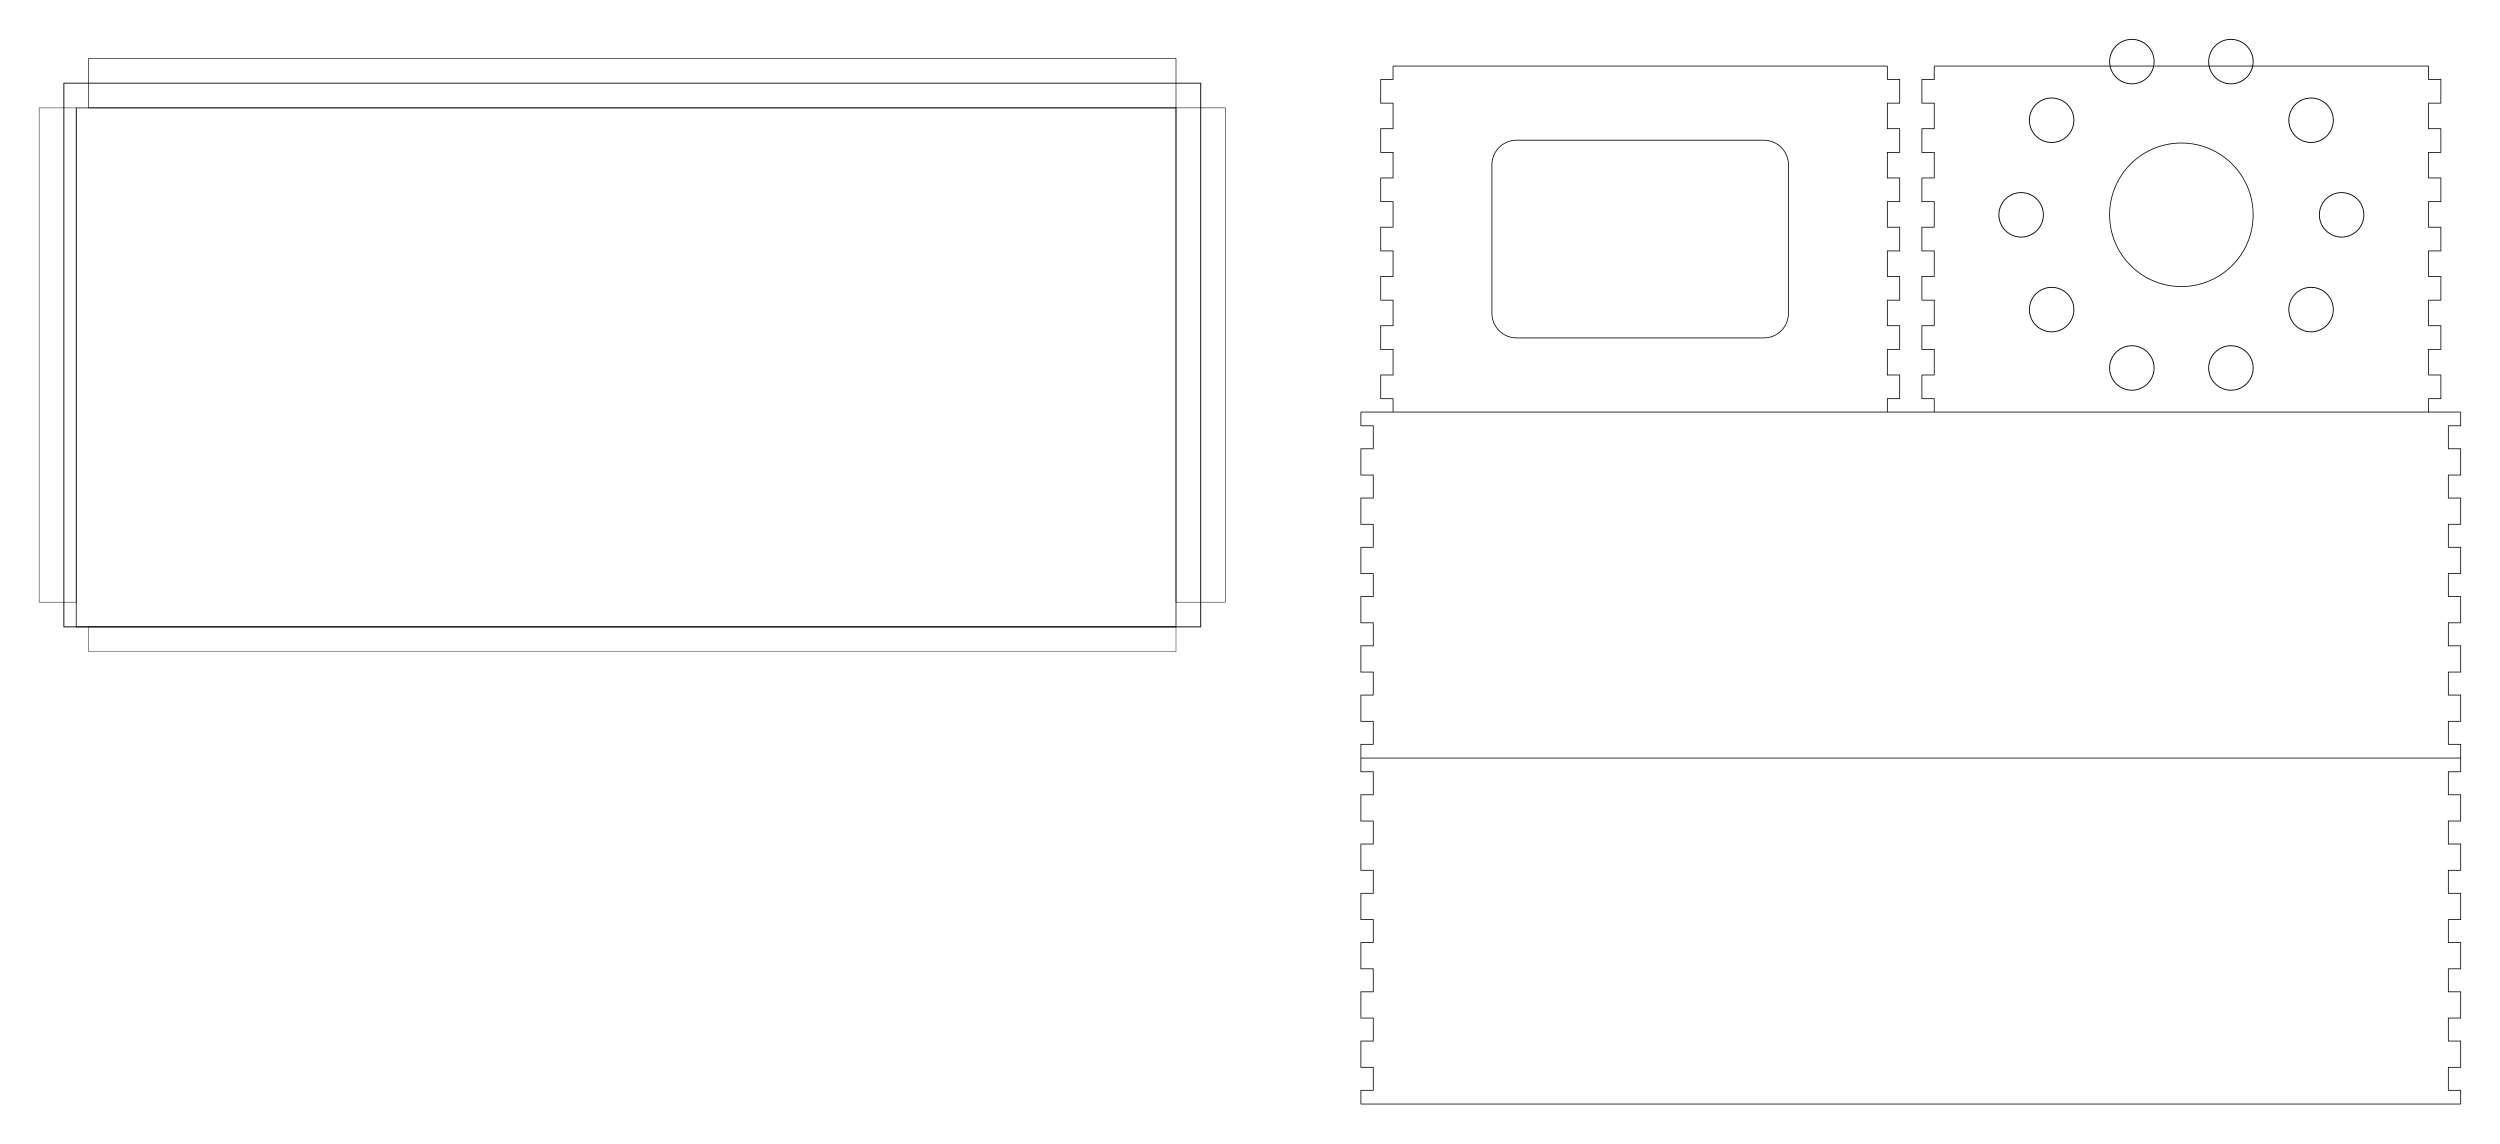
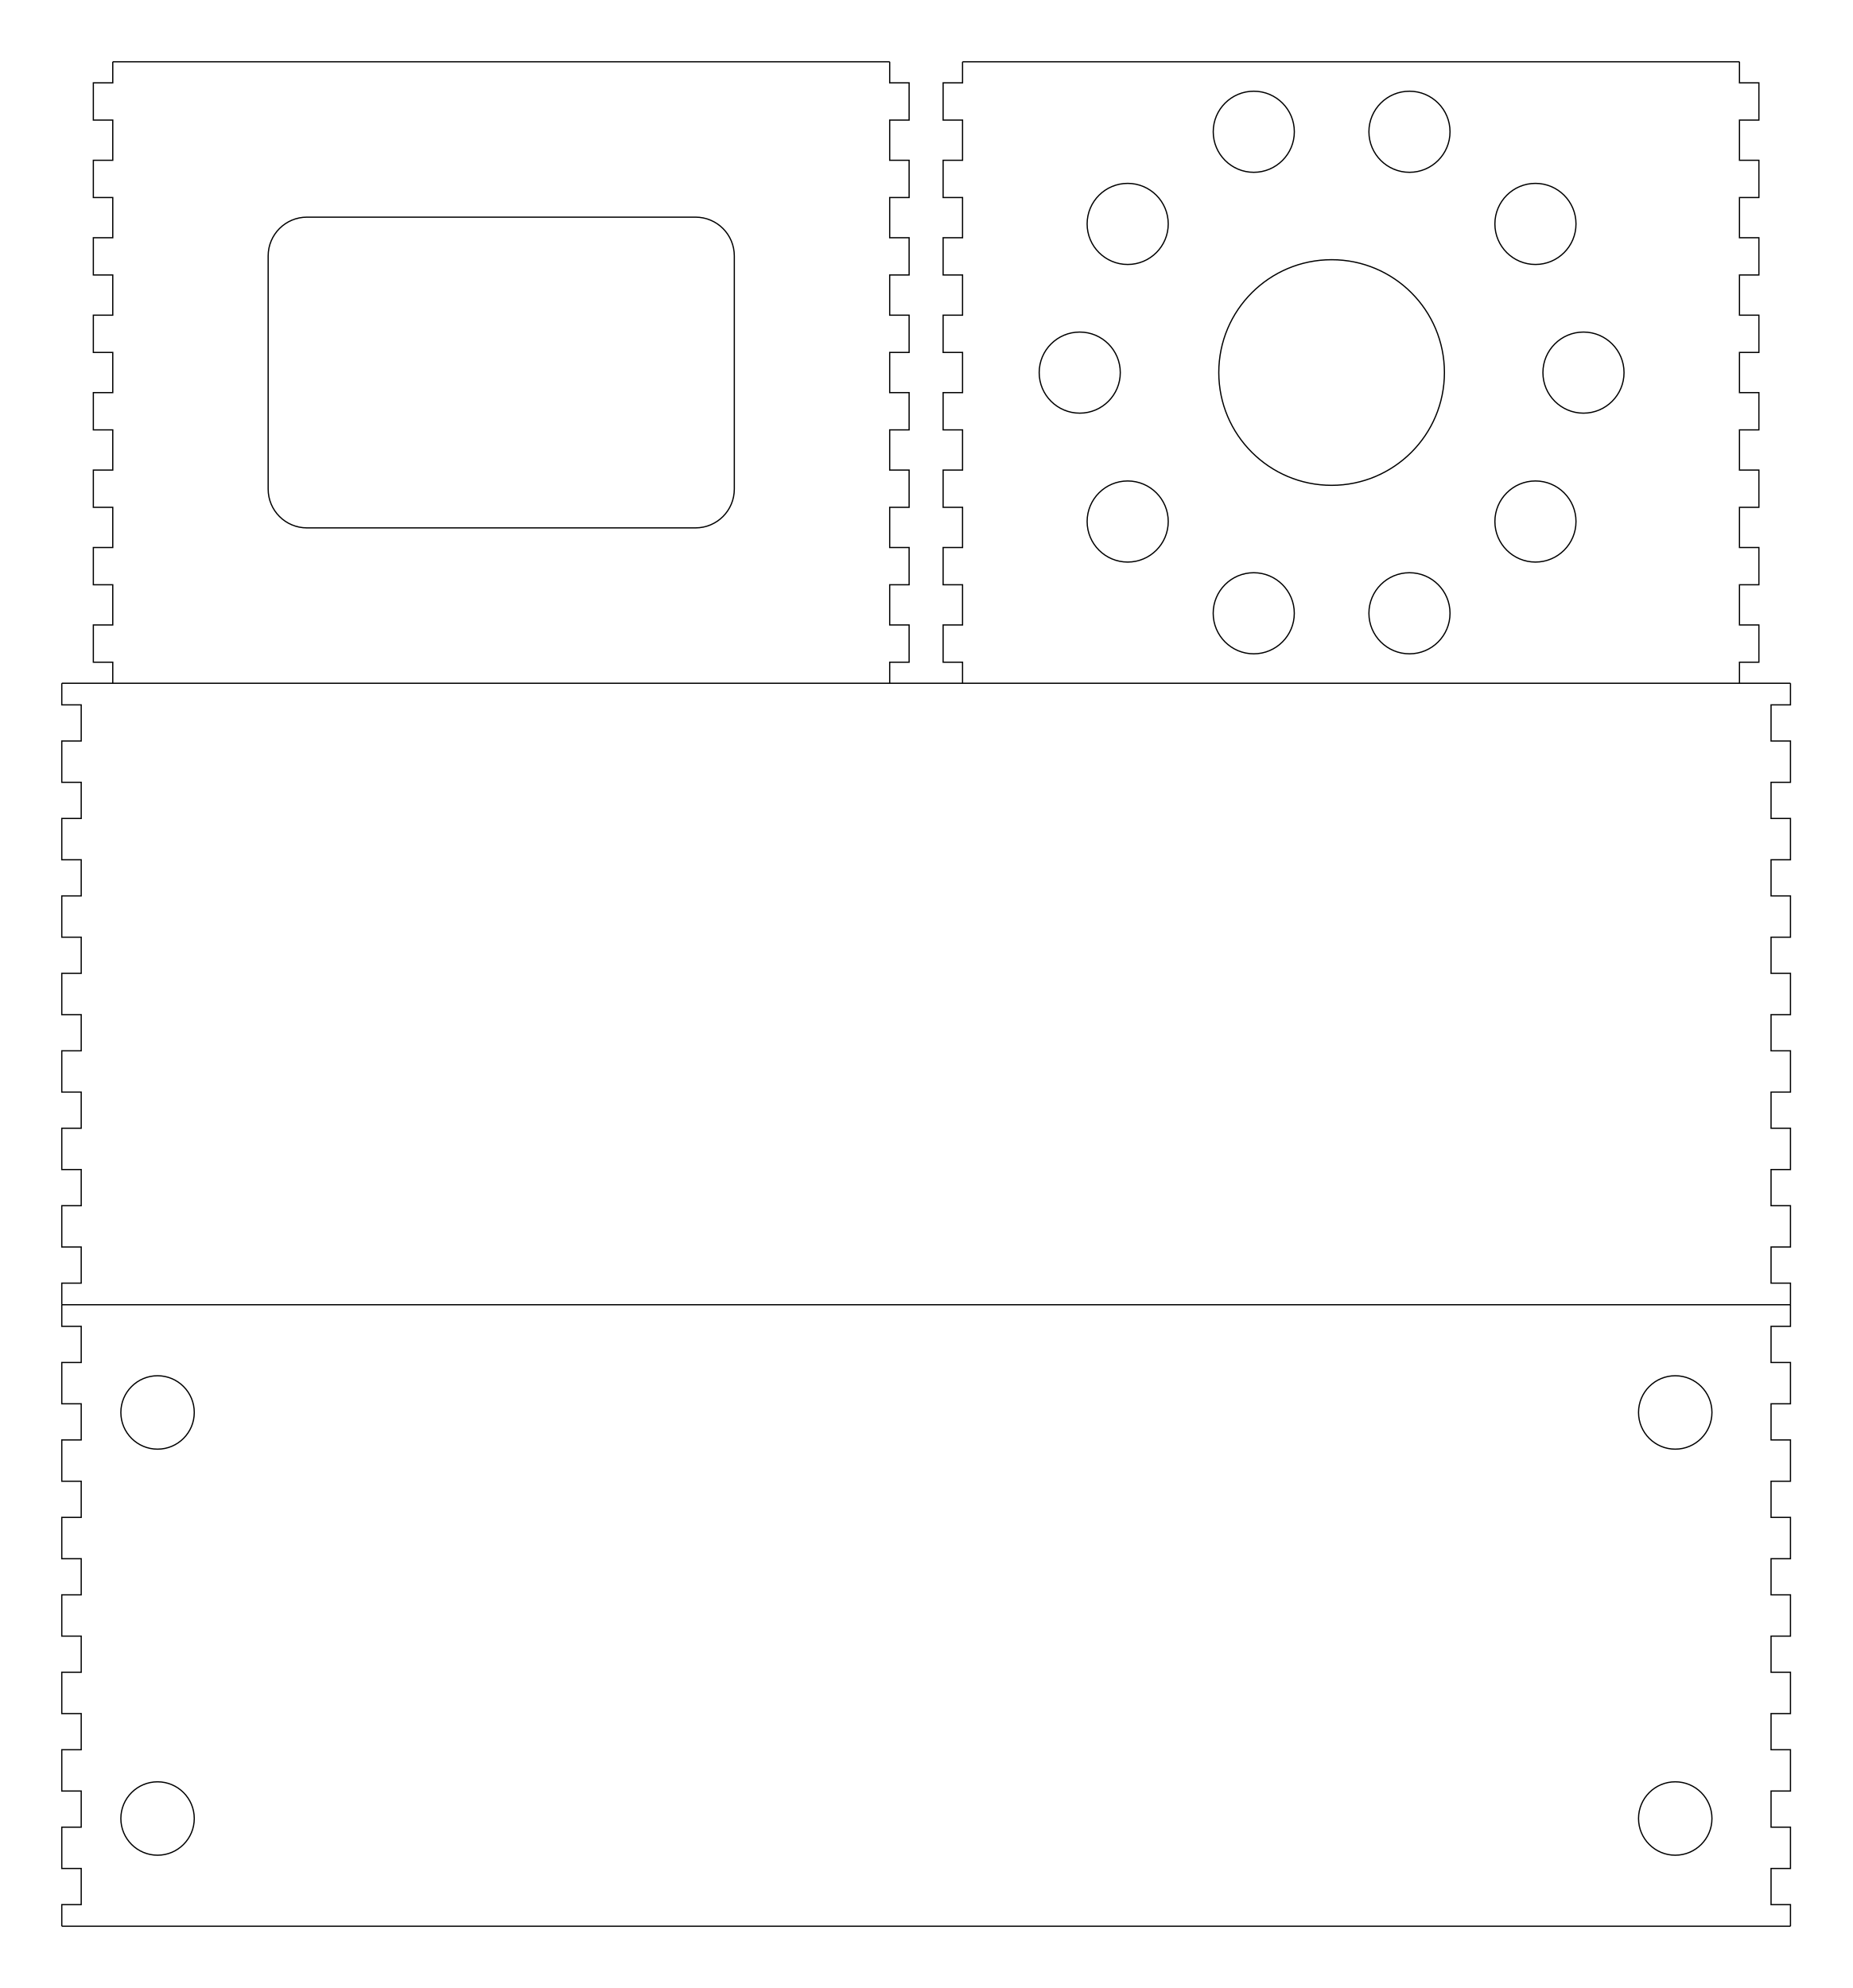
- <svg xmlns="http://www.w3.org/2000/svg" width="642.346mm" height="293.774mm" viewBox="0 0 642.346 293.774" version="1.1" id="svg8395">
+ <svg xmlns="http://www.w3.org/2000/svg" width="302.78mm" height="325mm" viewBox="0 0 302.78 325" version="1.1" id="svg8395">
  <defs id="defs8389" />
-   <g transform="translate(363.5415,19.79511)" id="layer1">
-     <path style="fill:none;fill-opacity:0;fill-rule:evenodd;stroke:#000000;stroke-width:0.234;stroke-linecap:round;stroke-linejoin:round;stroke-miterlimit:4;stroke-dasharray:none;stroke-dashoffset:1.739" d="M -347.133,1.574 H -55.033 V 141.274 H -347.133 Z" id="rect8940" />
-     <path style="fill:none;fill-opacity:0;fill-rule:evenodd;stroke:#000000;stroke-width:0.159;stroke-linecap:round;stroke-linejoin:round;stroke-miterlimit:4;stroke-dasharray:none;stroke-dashoffset:1.739" d="M -340.783,-4.776 H -61.383 V 7.924 H -340.783 Z" id="rect8942" />
-     <path style="fill:none;fill-opacity:0;fill-rule:evenodd;stroke:#000000;stroke-width:0.113;stroke-linecap:round;stroke-linejoin:round;stroke-miterlimit:4;stroke-dasharray:none;stroke-dashoffset:1.739" d="m -340.783,141.274 h 279.4 v 6.35 H -340.783 Z" id="rect8942-4" />
-     <path style="fill:none;fill-opacity:0;fill-rule:evenodd;stroke:#000000;stroke-width:0.134;stroke-linecap:round;stroke-linejoin:round;stroke-miterlimit:4;stroke-dasharray:none;stroke-dashoffset:1.739" d="m -61.383,7.924 h 12.7 V 134.924 h -12.7 z" id="rect8959" />
-     <path style="fill:none;fill-opacity:0;fill-rule:evenodd;stroke:#000000;stroke-width:0.116;stroke-linecap:round;stroke-linejoin:round;stroke-miterlimit:4;stroke-dasharray:none;stroke-dashoffset:1.739" d="m -353.483,7.924 h 9.525 V 134.924 h -9.525 z" id="rect8959-3" />
-     <path style="fill:none;fill-opacity:0;fill-rule:evenodd;stroke:#000000;stroke-width:0.188;stroke-linecap:round;stroke-linejoin:round;stroke-miterlimit:4;stroke-dasharray:none;stroke-dashoffset:1.739" d="M -343.958,7.924 H -61.383 V 141.274 H -343.958 Z" id="rect8976" />
-     <path id="path8993" style="fill:none;stroke:#000000;stroke-width:0.2;stroke-miterlimit:4;stroke-dasharray:none" d="m -13.875,174.979 v -3.526 h 3.175 v -5.91 h -3.175 v -6.746 h 3.175 v -5.91 h -3.175 v -6.746 h 3.175 v -5.91 h -3.175 v -6.746 h 3.175 v -5.91 h -3.175 v -6.746 h 3.175 v -5.91 h -3.175 v -6.746 h 3.175 v -5.91 h -3.175 v -6.746 h 3.175 v -5.91 h -3.175 V 86.079 M 268.705,174.979 h -5.979 v 0 h -6.09 v 0 h -5.934 v 0 h -6.09 v 0 h -5.934 v 0 h -6.09 v 0 h -5.934 v 0 h -6.09 v 0 h -5.934 v 0 h -6.09 v 0 h -5.934 v 0 h -6.09 v 0 h -5.934 v 0 h -6.09 v 0 h -5.934 v 0 h -6.09 v 0 h -5.934 v 0 h -6.09 v 0 h -5.934 v 0 h -6.09 v 0 h -5.934 v 0 h -6.09 v 0 h -5.934 v 0 h -6.09 v 0 h -5.934 v 0 h -6.09 v 0 h -5.934 v 0 h -6.09 v 0 h -5.934 v 0 h -6.09 v 0 h -5.934 v 0 h -6.09 v 0 h -5.934 v 0 h -6.09 v 0 h -5.934 v 0 H 52.225 v 0 h -5.934 v 0 h -6.09 v 0 h -5.934 v 0 h -6.09 v 0 h -5.934 v 0 h -6.09 v 0 h -5.934 v 0 H 4.128 v 0 h -5.934 v 0 h -6.09 v 0 H -13.875 M 268.705,86.079 v 3.526 h -3.175 v 5.91 h 3.175 v 6.746 h -3.175 v 5.91 h 3.175 v 6.746 h -3.175 v 5.91 h 3.175 v 6.746 h -3.175 v 5.91 h 3.175 v 6.746 h -3.175 v 5.91 h 3.175 v 6.746 h -3.175 v 5.91 h 3.175 v 6.746 h -3.175 v 5.91 h 3.175 v 3.526 M -13.875,86.079 h 5.979 v 0 h 6.09 v 0 h 5.934 v 0 h 6.09 v 0 h 5.934 v 0 h 6.09 v 0 h 5.934 v 0 h 6.09 v 0 h 5.934 v 0 h 6.09 v 0 h 5.934 v 0 h 6.09 v 0 h 5.934 v 0 h 6.09 v 0 h 5.934 v 0 h 6.09 v 0 h 5.934 v 0 h 6.09 v 0 h 5.934 v 0 h 6.09 v 0 h 5.934 v 0 h 6.09 v 0 h 5.934 v 0 h 6.09 v 0 h 5.934 v 0 h 6.09 v 0 h 5.934 v 0 h 6.09 v 0 h 5.934 v 0 h 6.09 v 0 h 5.934 v 0 h 6.09 v 0 h 5.934 v 0 h 6.09 v 0 h 5.934 v 0 h 6.09 v 0 h 5.934 v 0 h 6.09 v 0 h 5.934 v 0 h 6.09 v 0 h 5.934 v 0 h 6.09 v 0 h 5.934 v 0 h 6.09 v 0 h 5.934 v 0 h 6.09 v 0 h 5.979" />
-     <path id="path9055" style="fill:none;stroke:#000000;stroke-width:0.2;stroke-miterlimit:4;stroke-dasharray:none" d="m 268.705,174.979 v 3.526 h -3.175 v 5.91 h 3.175 v 6.746 h -3.175 v 5.91 h 3.175 v 6.746 h -3.175 v 5.91 h 3.175 v 6.746 h -3.175 v 5.91 h 3.175 v 6.746 h -3.175 v 5.91 h 3.175 v 6.746 h -3.175 v 5.91 h 3.175 v 6.746 h -3.175 v 5.91 h 3.175 v 3.526 m 0,0 h -5.979 v 0 h -6.09 v 0 h -5.934 v 0 h -6.09 v 0 h -5.934 v 0 h -6.09 v 0 h -5.934 v 0 h -6.09 v 0 h -5.934 v 0 h -6.09 v 0 h -5.934 v 0 h -6.09 v 0 h -5.934 v 0 h -6.09 v 0 h -5.934 v 0 h -6.09 v 0 h -5.934 v 0 h -6.09 v 0 h -5.934 v 0 h -6.09 v 0 h -5.934 v 0 h -6.09 v 0 h -5.934 v 0 h -6.09 v 0 h -5.934 v 0 h -6.09 v 0 h -5.934 v 0 h -6.09 v 0 h -5.934 v 0 h -6.09 v 0 h -5.934 v 0 h -6.09 v 0 h -5.934 v 0 h -6.09 v 0 h -5.934 v 0 H 52.225 v 0 h -5.934 v 0 h -6.09 v 0 h -5.934 v 0 h -6.09 v 0 h -5.934 v 0 h -6.09 v 0 h -5.934 v 0 H 4.128 v 0 h -5.934 v 0 h -6.09 v 0 h -5.979 m 0,0 v -3.526 h 3.175 v -5.91 h -3.175 v -6.746 h 3.175 v -5.91 h -3.175 v -6.746 h 3.175 v -5.91 h -3.175 v -6.746 h 3.175 v -5.91 h -3.175 v -6.746 h 3.175 v -5.91 h -3.175 v -6.746 h 3.175 v -5.91 h -3.175 v -6.746 h 3.175 v -5.91 h -3.175 v -3.526" />
-     <path id="path9001" style="fill:none;stroke:#000000;stroke-width:0.2;stroke-miterlimit:4;stroke-dasharray:none" d="m 133.44,86.079 v -3.436 h -3.175 v -6.09 h 3.175 v -6.566 h -3.175 v -6.09 h 3.175 v -6.566 h -3.175 V 51.24 h 3.175 v -6.566 h -3.175 v -6.09 h 3.175 v -6.566 h -3.175 v -6.09 h 3.175 v -6.566 h -3.175 v -6.09 h 3.175 V 6.705 h -3.175 V 0.615 h 3.175 V -2.821 m 0,0 h 3.448 v 0 h 6.09 v 0 h 6.578 v 0 h 6.09 v 0 h 6.578 v 0 h 6.09 v 0 h 6.578 v 0 h 6.09 v 0 h 6.578 v 0 h 6.09 v 0 h 6.578 v 0 h 6.09 v 0 h 6.578 v 0 h 6.09 v 0 h 6.578 v 0 h 6.09 v 0 h 6.578 v 0 h 6.09 v 0 h 6.578 v 0 h 6.09 v 0 h 3.448 m 0,0 v 3.436 h 3.175 V 6.705 h -3.175 v 6.566 h 3.175 v 6.09 h -3.175 v 6.566 h 3.175 v 6.09 h -3.175 v 6.566 h 3.175 v 6.09 h -3.175 v 6.566 h 3.175 v 6.09 h -3.175 v 6.566 h 3.175 v 6.09 h -3.175 v 6.566 h 3.175 v 6.09 h -3.175 v 3.436" />
-     <path id="path9017" style="fill:none;stroke:#000000;stroke-width:0.2;stroke-miterlimit:4;stroke-dasharray:none" d="m 121.39,-2.821 v 3.436 h 3.175 V 6.705 h -3.175 v 6.566 h 3.175 v 6.09 h -3.175 v 6.566 h 3.175 v 6.09 h -3.175 v 6.566 h 3.175 v 6.09 h -3.175 v 6.566 h 3.175 v 6.09 h -3.175 v 6.566 h 3.175 v 6.09 h -3.175 v 6.566 h 3.175 v 6.09 h -3.175 v 3.436 m -127,0 V 82.643 H -8.785 V 76.553 H -5.61 V 69.986 H -8.785 V 63.896 H -5.61 V 57.33 H -8.785 V 51.24 H -5.61 V 44.674 H -8.785 V 38.584 H -5.61 V 32.018 H -8.785 V 25.928 H -5.61 V 19.362 H -8.785 V 13.272 H -5.61 V 6.705 H -8.785 V 0.615 H -5.61 V -2.821 m 0,0 h 3.448 v 0 h 6.09 v 0 h 6.578 v 0 h 6.09 v 0 h 6.578 v 0 h 6.09 v 0 h 6.578 v 0 h 6.09 v 0 h 6.578 v 0 h 6.09 v 0 h 6.578 v 0 h 6.09 v 0 h 6.578 v 0 h 6.09 v 0 h 6.578 v 0 h 6.09 v 0 h 6.578 v 0 h 6.09 v 0 h 6.578 v 0 h 6.09 v 0 h 3.448" />
-     <path style="fill:#0000ff;fill-opacity:0;fill-rule:evenodd;stroke:#000000;stroke-width:0.2;stroke-linecap:round;stroke-linejoin:round;stroke-miterlimit:4;stroke-dasharray:none;stroke-dashoffset:1.739" d="m 26.14,16.229 h 63.5 c 3.518,0 6.35,2.832 6.35,6.35 v 38.1 c 0,3.518 -2.832,6.35 -6.35,6.35 H 26.14 c -3.518,0 -6.35,-2.832 -6.35,-6.35 V 22.579 c 0,-3.518 2.832,-6.35 6.35,-6.35 z" id="rect9084" />
-     <path id="path2987" d="m 189.933,-3.966 a 5.715,5.715 0 0 1 -5.715,5.715 5.715,5.715 0 0 1 -5.715,-5.715 5.715,5.715 0 0 1 5.715,-5.715 5.715,5.715 0 0 1 5.715,5.715 z" style="fill:none;stroke:#000000;stroke-width:0.229;stroke-linecap:round;stroke-miterlimit:4;stroke-dasharray:none;stroke-opacity:1" />
-     <path id="path2987-8" d="m 215.382,-3.966 a 5.715,5.715 0 0 1 -5.715,5.715 5.715,5.715 0 0 1 -5.715,-5.715 5.715,5.715 0 0 1 5.715,-5.715 5.715,5.715 0 0 1 5.715,5.715 z" style="fill:none;stroke:#000000;stroke-width:0.229;stroke-linecap:round;stroke-miterlimit:4;stroke-dasharray:none;stroke-opacity:1" />
-     <path id="path2987-8-2" d="m 235.974,11.101 a 5.715,5.715 0 0 1 -5.715,5.715 5.715,5.715 0 0 1 -5.715,-5.715 5.715,5.715 0 0 1 5.715,-5.715 5.715,5.715 0 0 1 5.715,5.715 z" style="fill:none;stroke:#000000;stroke-width:0.229;stroke-linecap:round;stroke-miterlimit:4;stroke-dasharray:none;stroke-opacity:1" />
-     <path id="path2987-8-3" d="m 243.826,35.408 a 5.715,5.715 0 0 1 -5.715,5.715 5.715,5.715 0 0 1 -5.715,-5.715 5.715,5.715 0 0 1 5.715,-5.715 5.715,5.715 0 0 1 5.715,5.715 z" style="fill:none;stroke:#000000;stroke-width:0.229;stroke-linecap:round;stroke-miterlimit:4;stroke-dasharray:none;stroke-opacity:1" />
-     <path id="path2987-8-4" d="m 235.974,59.752 a 5.715,5.715 0 0 1 -5.715,5.715 5.715,5.715 0 0 1 -5.715,-5.715 5.715,5.715 0 0 1 5.715,-5.715 5.715,5.715 0 0 1 5.715,5.715 z" style="fill:none;stroke:#000000;stroke-width:0.229;stroke-linecap:round;stroke-miterlimit:4;stroke-dasharray:none;stroke-opacity:1" />
-     <path id="path2987-8-34" d="m 215.382,74.752 a 5.715,5.715 0 0 1 -5.715,5.715 5.715,5.715 0 0 1 -5.715,-5.715 5.715,5.715 0 0 1 5.715,-5.715 5.715,5.715 0 0 1 5.715,5.715 z" style="fill:none;stroke:#000000;stroke-width:0.229;stroke-linecap:round;stroke-miterlimit:4;stroke-dasharray:none;stroke-opacity:1" />
-     <path id="path2987-8-22" d="m 189.926,74.752 a 5.715,5.715 0 0 1 -5.715,5.715 5.715,5.715 0 0 1 -5.715,-5.715 5.715,5.715 0 0 1 5.715,-5.715 5.715,5.715 0 0 1 5.715,5.715 z" style="fill:none;stroke:#000000;stroke-width:0.229;stroke-linecap:round;stroke-miterlimit:4;stroke-dasharray:none;stroke-opacity:1" />
-     <path id="path2987-8-1" d="m 169.319,59.752 a 5.715,5.715 0 0 1 -5.715,5.715 5.715,5.715 0 0 1 -5.715,-5.715 5.715,5.715 0 0 1 5.715,-5.715 5.715,5.715 0 0 1 5.715,5.715 z" style="fill:none;stroke:#000000;stroke-width:0.229;stroke-linecap:round;stroke-miterlimit:4;stroke-dasharray:none;stroke-opacity:1" />
-     <path id="path2987-8-9" d="m 161.481,35.408 a 5.715,5.715 0 0 1 -5.715,5.715 5.715,5.715 0 0 1 -5.715,-5.715 5.715,5.715 0 0 1 5.715,-5.715 5.715,5.715 0 0 1 5.715,5.715 z" style="fill:none;stroke:#000000;stroke-width:0.229;stroke-linecap:round;stroke-miterlimit:4;stroke-dasharray:none;stroke-opacity:1" />
-     <path id="path2987-8-20" d="m 169.319,11.101 a 5.715,5.715 0 0 1 -5.715,5.715 5.715,5.715 0 0 1 -5.715,-5.715 5.715,5.715 0 0 1 5.715,-5.715 5.715,5.715 0 0 1 5.715,5.715 z" style="fill:none;stroke:#000000;stroke-width:0.229;stroke-linecap:round;stroke-miterlimit:4;stroke-dasharray:none;stroke-opacity:1" />
-     <path id="path9373" d="m 215.381,35.393 a 18.442,18.442 0 0 1 -18.442,18.442 18.442,18.442 0 0 1 -18.442,-18.442 18.442,18.442 0 0 1 18.442,-18.442 18.442,18.442 0 0 1 18.442,18.442 z" style="fill:#0000ff;fill-opacity:0;fill-rule:evenodd;stroke:#000000;stroke-width:0.2;stroke-linecap:round;stroke-linejoin:round;stroke-miterlimit:4;stroke-dasharray:none;stroke-dashoffset:1.739" />
+   <g transform="translate(21.7817,22.89368)" id="layer1">
+     <path style="fill:#0000ff;fill-opacity:0;fill-rule:evenodd;stroke:#000000;stroke-width:0.2;stroke-linecap:round;stroke-linejoin:round;stroke-miterlimit:4;stroke-dasharray:none;stroke-dashoffset:1.739" d="m 28.403,12.606 h 63.5 c 3.518,0 6.35,2.832 6.35,6.35 v 38.1 c 0,3.518 -2.832,6.35 -6.35,6.35 h -63.5 c -3.518,0 -6.35,-2.832 -6.35,-6.35 v -38.1 c 0,-3.518 2.832,-6.35 6.35,-6.35 z" id="rect9084-5" />
+     <path id="path2987-0" d="m 189.797,-1.353 a 6.629,6.629 0 0 1 -6.629,6.629 6.629,6.629 0 0 1 -6.629,-6.629 6.629,6.629 0 0 1 6.629,-6.629 6.629,6.629 0 0 1 6.629,6.629 z" style="fill:none;stroke:#000000;stroke-width:0.2;stroke-linecap:round;stroke-miterlimit:4;stroke-dasharray:none;stroke-opacity:1" />
+     <path id="path2987-8-5" d="m 215.246,-1.353 a 6.629,6.629 0 0 1 -6.629,6.629 6.629,6.629 0 0 1 -6.629,-6.629 6.629,6.629 0 0 1 6.629,-6.629 6.629,6.629 0 0 1 6.629,6.629 z" style="fill:none;stroke:#000000;stroke-width:0.2;stroke-linecap:round;stroke-miterlimit:4;stroke-dasharray:none;stroke-opacity:1" />
+     <path id="path2987-8-2-9" d="m 235.838,13.714 a 6.629,6.629 0 0 1 -6.629,6.629 6.629,6.629 0 0 1 -6.629,-6.629 6.629,6.629 0 0 1 6.629,-6.629 6.629,6.629 0 0 1 6.629,6.629 z" style="fill:none;stroke:#000000;stroke-width:0.2;stroke-linecap:round;stroke-miterlimit:4;stroke-dasharray:none;stroke-opacity:1" />
+     <path id="path2987-8-3-4" d="m 243.69,38.021 a 6.629,6.629 0 0 1 -6.629,6.629 6.629,6.629 0 0 1 -6.629,-6.629 6.629,6.629 0 0 1 6.629,-6.629 6.629,6.629 0 0 1 6.629,6.629 z" style="fill:none;stroke:#000000;stroke-width:0.2;stroke-linecap:round;stroke-miterlimit:4;stroke-dasharray:none;stroke-opacity:1" />
+     <path id="path2987-8-4-6" d="m 235.838,62.365 a 6.629,6.629 0 0 1 -6.629,6.629 6.629,6.629 0 0 1 -6.629,-6.629 6.629,6.629 0 0 1 6.629,-6.629 6.629,6.629 0 0 1 6.629,6.629 z" style="fill:none;stroke:#000000;stroke-width:0.2;stroke-linecap:round;stroke-miterlimit:4;stroke-dasharray:none;stroke-opacity:1" />
+     <path id="path2987-8-34-9" d="m 215.246,77.365 a 6.629,6.629 0 0 1 -6.629,6.629 6.629,6.629 0 0 1 -6.629,-6.629 6.629,6.629 0 0 1 6.629,-6.629 6.629,6.629 0 0 1 6.629,6.629 z" style="fill:none;stroke:#000000;stroke-width:0.2;stroke-linecap:round;stroke-miterlimit:4;stroke-dasharray:none;stroke-opacity:1" />
+     <path id="path2987-8-22-2" d="m 189.79,77.365 a 6.629,6.629 0 0 1 -6.629,6.629 6.629,6.629 0 0 1 -6.629,-6.629 6.629,6.629 0 0 1 6.629,-6.629 6.629,6.629 0 0 1 6.629,6.629 z" style="fill:none;stroke:#000000;stroke-width:0.2;stroke-linecap:round;stroke-miterlimit:4;stroke-dasharray:none;stroke-opacity:1" />
+     <path id="path2987-8-1-2" d="m 169.184,62.365 a 6.629,6.629 0 0 1 -6.629,6.629 6.629,6.629 0 0 1 -6.629,-6.629 6.629,6.629 0 0 1 6.629,-6.629 6.629,6.629 0 0 1 6.629,6.629 z" style="fill:none;stroke:#000000;stroke-width:0.2;stroke-linecap:round;stroke-miterlimit:4;stroke-dasharray:none;stroke-opacity:1" />
+     <path id="path2987-8-9-4" d="m 161.346,38.021 a 6.629,6.629 0 0 1 -6.629,6.629 6.629,6.629 0 0 1 -6.629,-6.629 6.629,6.629 0 0 1 6.629,-6.629 6.629,6.629 0 0 1 6.629,6.629 z" style="fill:none;stroke:#000000;stroke-width:0.2;stroke-linecap:round;stroke-miterlimit:4;stroke-dasharray:none;stroke-opacity:1" />
+     <path id="path2987-8-20-7" d="m 169.184,13.714 a 6.629,6.629 0 0 1 -6.629,6.629 6.629,6.629 0 0 1 -6.629,-6.629 6.629,6.629 0 0 1 6.629,-6.629 6.629,6.629 0 0 1 6.629,6.629 z" style="fill:none;stroke:#000000;stroke-width:0.2;stroke-linecap:round;stroke-miterlimit:4;stroke-dasharray:none;stroke-opacity:1" />
+     <path id="path9373-7" d="m 214.331,38.006 a 18.442,18.442 0 0 1 -18.442,18.442 18.442,18.442 0 0 1 -18.442,-18.442 18.442,18.442 0 0 1 18.442,-18.442 18.442,18.442 0 0 1 18.442,18.442 z" style="fill:#0000ff;fill-opacity:0;fill-rule:evenodd;stroke:#000000;stroke-width:0.2;stroke-linecap:round;stroke-linejoin:round;stroke-miterlimit:4;stroke-dasharray:none;stroke-dashoffset:1.739" />
+     <path id="path11094" style="fill:none;stroke:#000000;stroke-width:0.2;stroke-miterlimit:4;stroke-dasharray:none" d="m -11.682,190.406 v -3.531 h 3.175 v -5.91 h -3.175 v -6.751 h 3.175 v -5.91 h -3.175 v -6.751 h 3.175 v -5.91 h -3.175 v -6.751 h 3.175 v -5.91 h -3.175 v -6.751 h 3.175 v -5.91 h -3.175 v -6.751 h 3.175 v -5.91 h -3.175 v -6.751 h 3.175 v -5.91 h -3.175 v -6.751 h 3.175 v -5.91 h -3.175 v -3.531 m 282.58,0 v 3.531 h -3.175 v 5.91 h 3.175 v 6.751 h -3.175 v 5.91 h 3.175 v 6.751 h -3.175 v 5.91 h 3.175 v 6.751 h -3.175 v 5.91 h 3.175 v 6.751 h -3.175 v 5.91 h 3.175 v 6.751 h -3.175 v 5.91 h 3.175 v 6.751 h -3.175 v 5.91 h 3.175 v 6.751 h -3.175 v 5.91 h 3.175 v 3.531 M -11.682,88.806 h 5.979 v 0 h 6.09 v 0 H 6.322 v 0 h 6.09 v 0 h 5.934 v 0 h 6.09 v 0 h 5.934 v 0 h 6.09 v 0 h 5.934 v 0 h 6.09 v 0 h 5.934 v 0 h 6.09 v 0 h 5.934 v 0 h 6.09 v 0 h 5.934 v 0 h 6.09 v 0 h 5.934 v 0 h 6.09 v 0 h 5.934 v 0 h 6.09 v 0 h 5.934 v 0 h 6.09 v 0 h 5.934 v 0 h 6.09 v 0 h 5.934 v 0 h 6.09 v 0 h 5.934 v 0 h 6.09 v 0 h 5.934 v 0 h 6.09 v 0 h 5.934 v 0 h 6.09 v 0 h 5.934 v 0 h 6.09 v 0 h 5.934 v 0 h 6.09 v 0 h 5.934 v 0 h 6.09 v 0 h 5.934 v 0 h 6.09 v 0 h 5.934 v 0 h 6.09 v 0 h 5.934 v 0 h 6.09 v 0 h 5.934 v 0 h 6.09 v 0 h 5.979" />
+     <path id="path11110" style="fill:none;stroke:#000000;stroke-width:0.2;stroke-miterlimit:4;stroke-dasharray:none" d="m -11.682,292.006 v -3.531 h 3.175 v -5.91 h -3.175 v -6.751 h 3.175 v -5.91 h -3.175 v -6.751 h 3.175 v -5.91 h -3.175 v -6.751 h 3.175 v -5.91 h -3.175 v -6.751 h 3.175 v -5.91 h -3.175 v -6.751 h 3.175 v -5.91 h -3.175 v -6.751 h 3.175 v -5.91 h -3.175 v -6.751 h 3.175 v -5.91 h -3.175 v -3.531 m 282.58,101.6 h -5.979 v 0 h -6.09 v 0 h -5.934 v 0 h -6.09 v 0 h -5.934 v 0 h -6.09 v 0 h -5.934 v 0 h -6.09 v 0 h -5.934 v 0 h -6.09 v 0 h -5.934 v 0 h -6.09 v 0 h -5.934 v 0 h -6.09 v 0 h -5.934 v 0 h -6.09 v 0 h -5.934 v 0 h -6.09 v 0 h -5.934 v 0 h -6.09 v 0 h -5.934 v 0 h -6.09 v 0 h -5.934 v 0 h -6.09 v 0 h -5.934 v 0 h -6.09 v 0 h -5.934 v 0 h -6.09 v 0 h -5.934 v 0 h -6.09 v 0 h -5.934 v 0 h -6.09 v 0 h -5.934 v 0 h -6.09 v 0 h -5.934 v 0 h -6.09 v 0 h -5.934 v 0 h -6.09 v 0 h -5.934 v 0 h -6.09 v 0 h -5.934 v 0 h -6.09 v 0 h -5.934 v 0 H 6.322 v 0 H 0.387 v 0 H -5.703 v 0 h -5.979 m 282.58,-101.6 v 3.531 h -3.175 v 5.91 h 3.175 v 6.751 h -3.175 v 5.91 h 3.175 v 6.751 h -3.175 v 5.91 h 3.175 v 6.751 h -3.175 v 5.91 h 3.175 v 6.751 h -3.175 v 5.91 h 3.175 v 6.751 h -3.175 v 5.91 h 3.175 v 6.751 h -3.175 v 5.91 h 3.175 v 6.751 h -3.175 v 5.91 h 3.175 v 3.531 m -282.58,-101.6 h 5.979 v 0 h 6.09 v 0 H 6.322 v 0 h 6.09 v 0 h 5.934 v 0 h 6.09 v 0 h 5.934 v 0 h 6.09 v 0 h 5.934 v 0 h 6.09 v 0 h 5.934 v 0 h 6.09 v 0 h 5.934 v 0 h 6.09 v 0 h 5.934 v 0 h 6.09 v 0 h 5.934 v 0 h 6.09 v 0 h 5.934 v 0 h 6.09 v 0 h 5.934 v 0 h 6.09 v 0 h 5.934 v 0 h 6.09 v 0 h 5.934 v 0 h 6.09 v 0 h 5.934 v 0 h 6.09 v 0 h 5.934 v 0 h 6.09 v 0 h 5.934 v 0 h 6.09 v 0 h 5.934 v 0 h 6.09 v 0 h 5.934 v 0 h 6.09 v 0 h 5.934 v 0 h 6.09 v 0 h 5.934 v 0 h 6.09 v 0 h 5.934 v 0 h 6.09 v 0 h 5.934 v 0 h 6.09 v 0 h 5.934 v 0 h 6.09 v 0 h 5.979" />
+     <path id="path11102" style="fill:none;stroke:#000000;stroke-width:0.2;stroke-miterlimit:4;stroke-dasharray:none" d="m -3.347,-12.794 h 3.448 v 0 H 6.191 v 0 h 6.578 v 0 h 6.09 v 0 h 6.578 v 0 h 6.09 v 0 h 6.578 v 0 h 6.09 v 0 h 6.578 v 0 h 6.09 v 0 h 6.578 v 0 h 6.09 v 0 h 6.578 v 0 h 6.09 v 0 h 6.578 v 0 h 6.09 v 0 h 6.578 v 0 h 6.09 v 0 h 6.578 v 0 h 6.09 v 0 h 3.448 m -127,101.6 v -3.441 h -3.175 v -6.09 h 3.175 v -6.571 h -3.175 v -6.09 h 3.175 v -6.571 h -3.175 v -6.09 h 3.175 v -6.571 h -3.175 v -6.09 h 3.175 v -6.571 h -3.175 v -6.09 h 3.175 v -6.571 h -3.175 v -6.09 h 3.175 V 9.399 h -3.175 v -6.09 h 3.175 v -6.571 h -3.175 v -6.09 h 3.175 v -3.441 m 127,0 v 3.441 h 3.175 v 6.09 h -3.175 v 6.571 h 3.175 v 6.09 h -3.175 v 6.571 h 3.175 v 6.09 h -3.175 v 6.571 h 3.175 v 6.09 h -3.175 v 6.571 h 3.175 v 6.09 h -3.175 v 6.571 h 3.175 v 6.09 h -3.175 v 6.571 h 3.175 v 6.09 h -3.175 v 6.571 h 3.175 v 6.09 h -3.175 v 3.441" />
+     <path id="path11118" style="fill:none;stroke:#000000;stroke-width:0.2;stroke-miterlimit:4;stroke-dasharray:none" d="m 135.563,-12.794 h 3.448 v 0 h 6.09 v 0 h 6.578 v 0 h 6.09 v 0 h 6.578 v 0 h 6.09 v 0 h 6.578 v 0 h 6.09 v 0 h 6.578 v 0 h 6.09 v 0 h 6.578 v 0 h 6.09 v 0 h 6.578 v 0 h 6.09 v 0 h 6.578 v 0 h 6.09 v 0 h 6.578 v 0 h 6.09 v 0 h 6.578 v 0 h 6.09 v 0 h 3.448 m -127,101.6 v -3.441 h -3.175 v -6.09 h 3.175 v -6.571 h -3.175 v -6.09 h 3.175 v -6.571 h -3.175 v -6.09 h 3.175 v -6.571 h -3.175 v -6.09 h 3.175 v -6.571 h -3.175 v -6.09 h 3.175 v -6.571 h -3.175 v -6.09 h 3.175 V 9.399 h -3.175 v -6.09 h 3.175 v -6.571 h -3.175 v -6.09 h 3.175 v -3.441 m 127,0 v 3.441 h 3.175 v 6.09 h -3.175 v 6.571 h 3.175 v 6.09 h -3.175 v 6.571 h 3.175 v 6.09 h -3.175 v 6.571 h 3.175 v 6.09 h -3.175 v 6.571 h 3.175 v 6.09 h -3.175 v 6.571 h 3.175 v 6.09 h -3.175 v 6.571 h 3.175 v 6.09 h -3.175 v 6.571 h 3.175 v 6.09 h -3.175 v 3.441" />
+     <text id="text4495" y="148.102" x="441.893" style="font-style:normal;font-variant:normal;font-weight:normal;font-stretch:normal;font-size:10.583px;line-height:125%;font-family:Instruction;-inkscape-font-specification:Instruction;letter-spacing:0px;word-spacing:0px;fill:#000000;fill-opacity:1;stroke:none;stroke-width:0.2;stroke-linecap:butt;stroke-linejoin:miter;stroke-opacity:1;stroke-miterlimit:4;stroke-dasharray:none" xml:space="preserve">
+       <tspan style="stroke-width:0.2;stroke-miterlimit:4;stroke-dasharray:none" y="160.009" x="441.893" id="tspan4493" />
+     </text>
+     <text id="text4499" y="158.686" x="549.616" style="font-style:normal;font-variant:normal;font-weight:normal;font-stretch:normal;font-size:10.583px;line-height:125%;font-family:Instruction;-inkscape-font-specification:Instruction;letter-spacing:0px;word-spacing:0px;fill:#000000;fill-opacity:1;stroke:none;stroke-width:0.2;stroke-linecap:butt;stroke-linejoin:miter;stroke-opacity:1;stroke-miterlimit:4;stroke-dasharray:none" xml:space="preserve">
+       <tspan style="stroke-width:0.2;stroke-miterlimit:4;stroke-dasharray:none" y="170.592" x="549.616" id="tspan4497" />
+     </text>
+     <g id="layer2" transform="translate(231.3604,138.8892)" style="stroke-width:0.2;stroke-miterlimit:4;stroke-dasharray:none" />
+     <path style="fill:#0000ff;fill-opacity:0;fill-rule:evenodd;stroke:#000000;stroke-width:0.2;stroke-linecap:round;stroke-linejoin:round;stroke-miterlimit:4;stroke-dasharray:none;stroke-dashoffset:1.739" d="m 9.974,208.015 a 6,6 0 0 1 -6,6 6,6 0 0 1 -6,-6 6,6 0 0 1 6,-6 6,6 0 0 1 6,6 z" id="path12612" />
+     <path style="fill:#0000ff;fill-opacity:0;fill-rule:evenodd;stroke:#000000;stroke-width:0.2;stroke-linecap:round;stroke-linejoin:round;stroke-miterlimit:4;stroke-dasharray:none;stroke-dashoffset:1.739" d="m 9.974,274.398 a 6,6 0 0 1 -6,6 6,6 0 0 1 -6,-6 6,6 0 0 1 6,-6 6,6 0 0 1 6,6 z" id="path12612-2" />
+     <path style="fill:#0000ff;fill-opacity:0;fill-rule:evenodd;stroke:#000000;stroke-width:0.2;stroke-linecap:round;stroke-linejoin:round;stroke-miterlimit:4;stroke-dasharray:none;stroke-dashoffset:1.739" d="m 258.062,208.015 a 6,6 0 0 1 -6,6 6,6 0 0 1 -6,-6 6,6 0 0 1 6,-6 6,6 0 0 1 6,6 z" id="path12612-1" />
+     <path style="fill:#0000ff;fill-opacity:0;fill-rule:evenodd;stroke:#000000;stroke-width:0.2;stroke-linecap:round;stroke-linejoin:round;stroke-miterlimit:4;stroke-dasharray:none;stroke-dashoffset:1.739" d="m 258.062,274.398 a 6,6 0 0 1 -6,6 6,6 0 0 1 -6,-6 6,6 0 0 1 6,-6 6,6 0 0 1 6,6 z" id="path12612-0" />
  </g>
-   <g id="g9020" transform="translate(-3.5940802e-6,4.939311)" />
+   <g id="g9020" transform="translate(-341.7598,8.037883)" />
+   <g id="g10886" transform="translate(-341.7598,3.098572)" />
+   <g id="g11123" transform="translate(-341.7598,3.098572)" />
</svg>
